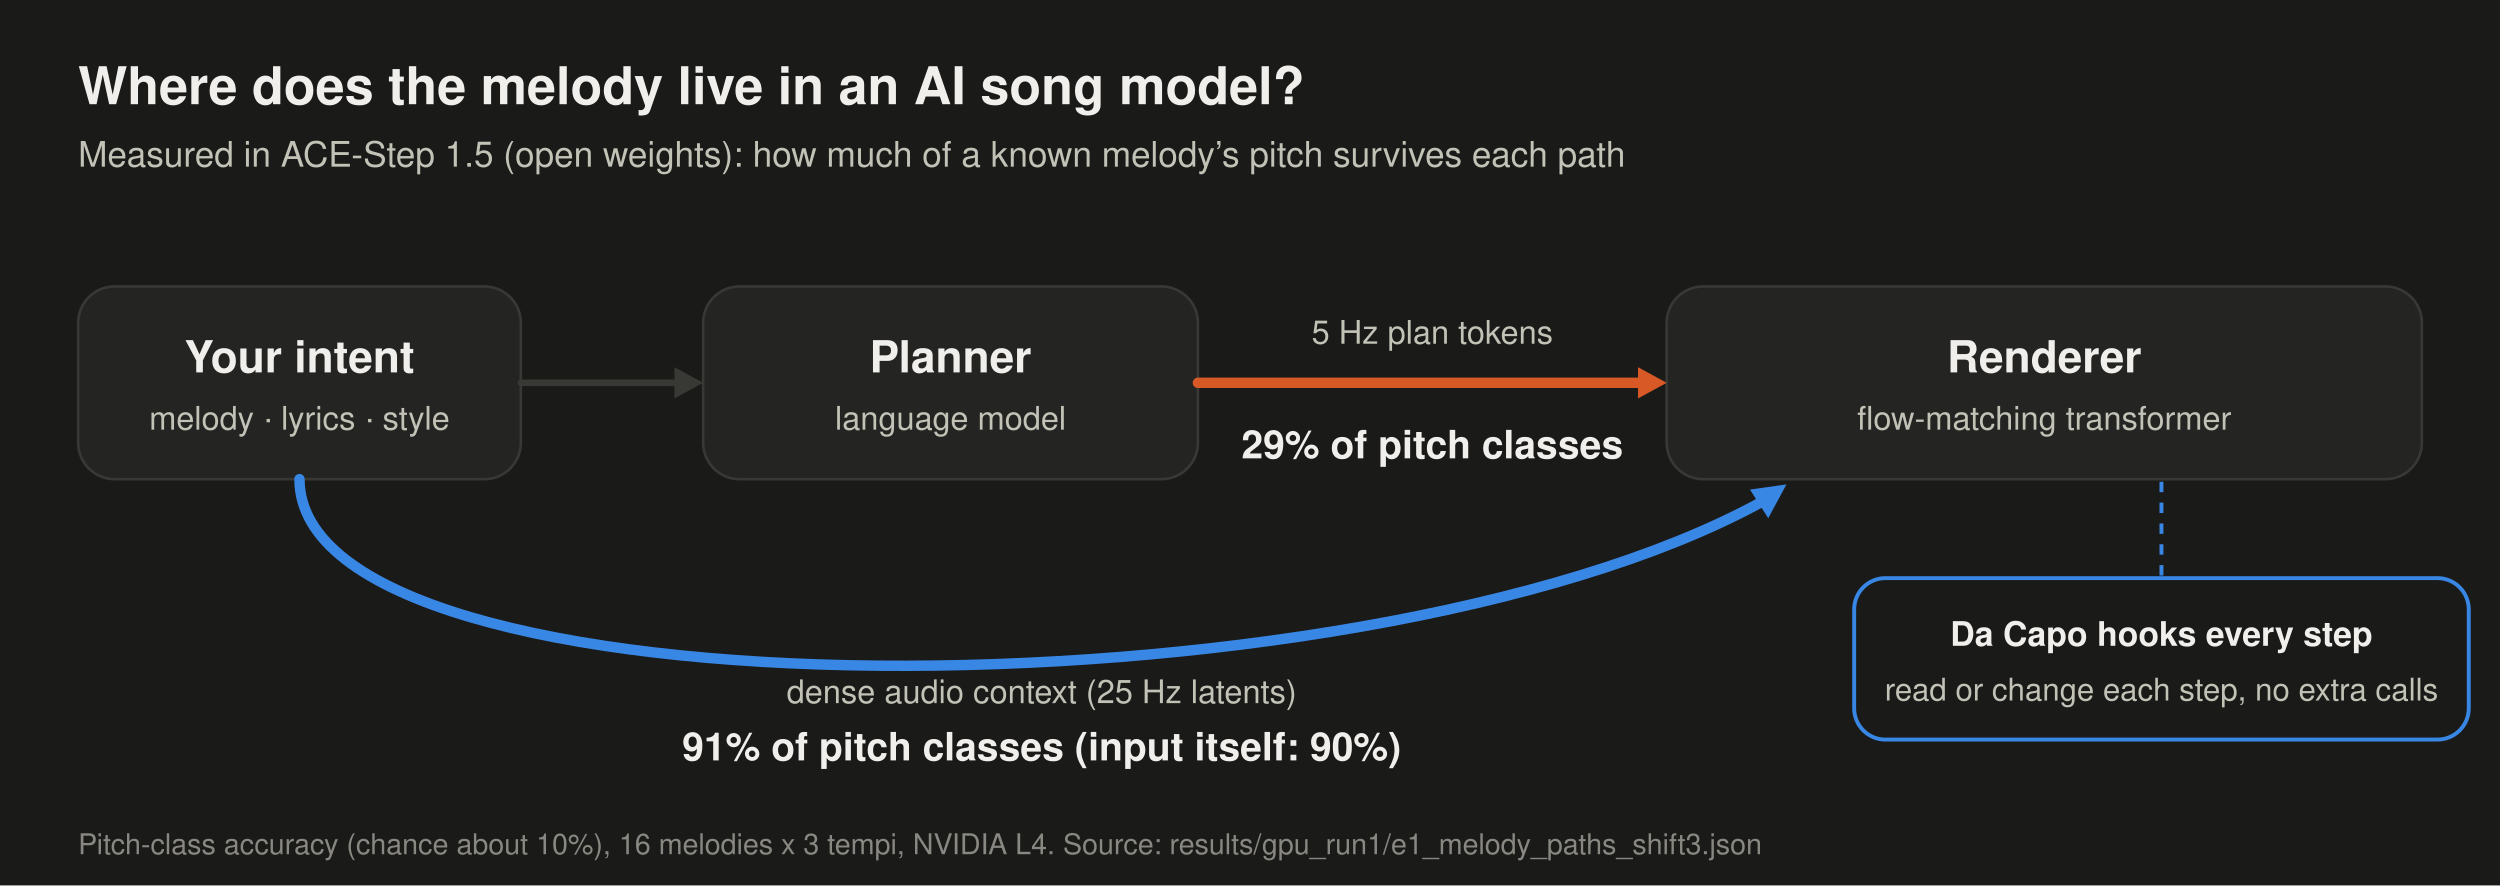
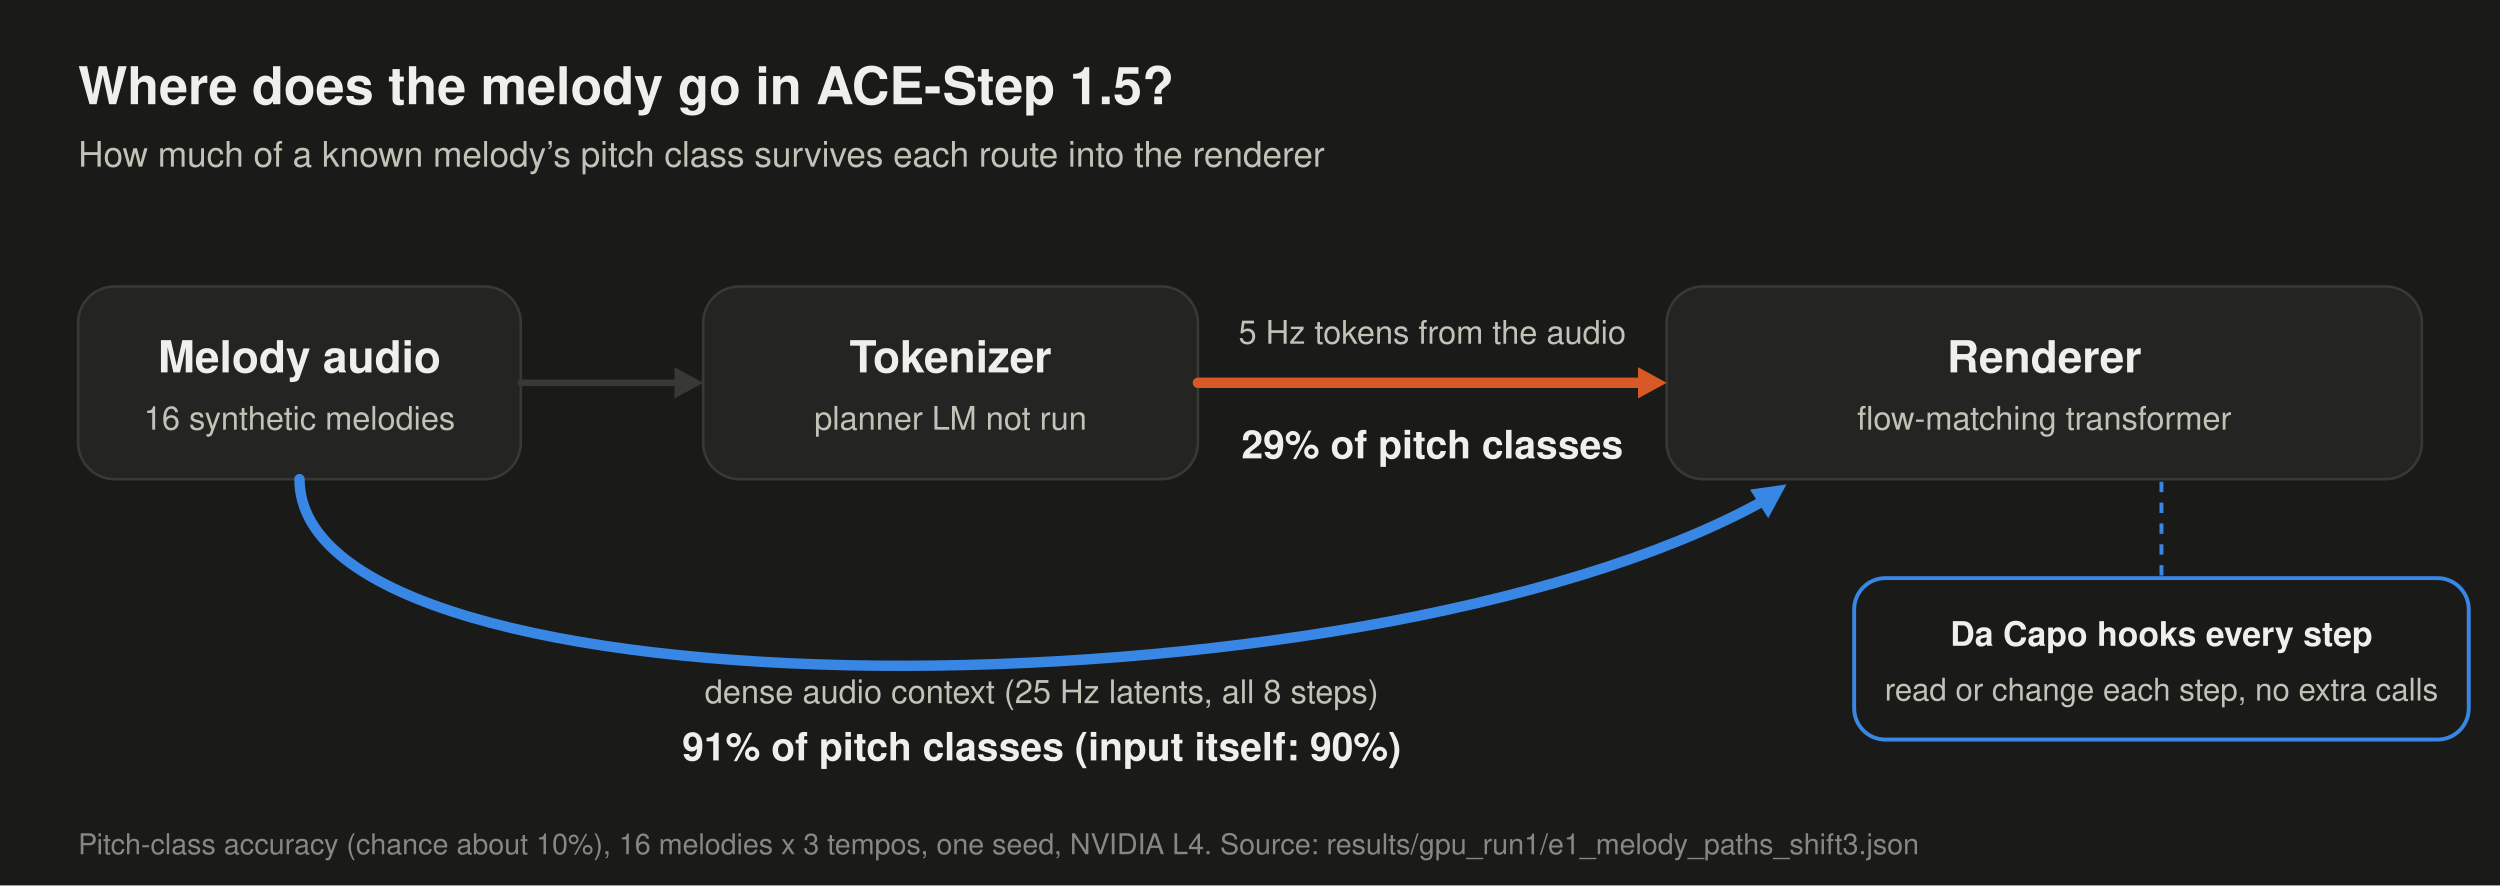
<svg xmlns="http://www.w3.org/2000/svg" viewBox="0 0 960 340" width="960" height="340" font-family="system-ui, -apple-system, Segoe UI, Helvetica, Arial, sans-serif">
  <rect width="960" height="340" fill="#1a1a19" />
-   <text x="30" y="40" font-size="20" font-weight="700" fill="#f0efec">Where does the melody live in an AI song model?</text>
-   <text x="30" y="64" font-size="13.5" fill="#c3c2b7">Measured in ACE-Step 1.5 (open weights): how much of a known melody’s pitch survives each path</text>
+   <text x="30" y="40" font-size="20" font-weight="700" fill="#f0efec">Where does the melody go in ACE-Step 1.5?</text>
+   <text x="30" y="64" font-size="13.5" fill="#c3c2b7">How much of a known melody’s pitch class survives each route into the renderer</text>
  <rect x="30" y="110" width="170" height="74" rx="14" fill="#242422" stroke="#383835" stroke-width="1" />
-   <text x="115.0" y="143.0" text-anchor="middle" font-size="17" font-weight="700" fill="#f0efec">Your intent</text>
-   <text x="115.0" y="165.0" text-anchor="middle" font-size="12.5" fill="#c3c2b7">melody · lyrics · style</text>
+   <text x="115.0" y="143.0" text-anchor="middle" font-size="17" font-weight="700" fill="#f0efec">Melody audio</text>
+   <text x="115.0" y="165.0" text-anchor="middle" font-size="12.5" fill="#c3c2b7">16 synthetic melodies</text>
  <rect x="270" y="110" width="190" height="74" rx="14" fill="#242422" stroke="#383835" stroke-width="1" />
-   <text x="365.0" y="143.0" text-anchor="middle" font-size="17" font-weight="700" fill="#f0efec">Planner</text>
-   <text x="365.0" y="165.0" text-anchor="middle" font-size="12.5" fill="#c3c2b7">language model</text>
+   <text x="365.0" y="143.0" text-anchor="middle" font-size="17" font-weight="700" fill="#f0efec">Tokenizer</text>
+   <text x="365.0" y="165.0" text-anchor="middle" font-size="12.5" fill="#c3c2b7">planner LM not run</text>
  <rect x="640" y="110" width="290" height="74" rx="14" fill="#242422" stroke="#383835" stroke-width="1" />
  <text x="785.0" y="143.0" text-anchor="middle" font-size="17" font-weight="700" fill="#f0efec">Renderer</text>
  <text x="785.0" y="165.0" text-anchor="middle" font-size="12.5" fill="#c3c2b7">flow-matching transformer</text>
  <line x1="200" y1="147" x2="261" y2="147" stroke="#383835" stroke-width="2.5" stroke-linecap="round" />
  <path d="M270 147 l-11 -6 v12 z" fill="#383835" />
  <line x1="460" y1="147" x2="631" y2="147" stroke="#d95926" stroke-width="4" stroke-linecap="round" />
  <path d="M640 147 l-11 -6 v12 z" fill="#d95926" />
-   <text x="550" y="132" text-anchor="middle" font-size="12.5" fill="#c3c2b7">5 Hz plan tokens</text>
+   <text x="550" y="132" text-anchor="middle" font-size="12.5" fill="#c3c2b7">5 Hz tokens from the audio</text>
  <text x="550" y="176" text-anchor="middle" font-size="15" font-weight="700" fill="#f0efec">29% of pitch classes</text>
  <path d="M115 184 C 115 278, 520 278, 676 193" fill="none" stroke="#3987e5" stroke-width="4" stroke-linecap="round" />
  <path d="M686 186 l-14 2 l7 11 z" fill="#3987e5" />
-   <text x="400" y="270" text-anchor="middle" font-size="12.5" fill="#c3c2b7">dense audio context (25 Hz latents)</text>
+   <text x="400" y="270" text-anchor="middle" font-size="12.5" fill="#c3c2b7">dense audio context (25 Hz latents, all 8 steps)</text>
  <text x="400" y="292" text-anchor="middle" font-size="15" font-weight="700" fill="#f0efec">91% of pitch classes (input itself: 90%)</text>
  <line x1="830" y1="185" x2="830" y2="222" stroke="#3987e5" stroke-width="1.5" stroke-dasharray="4 4" />
  <rect x="712" y="222" width="236" height="62" rx="12" fill="#1a1a19" stroke="#3987e5" stroke-width="1.5" />
  <text x="830" y="248" text-anchor="middle" font-size="13" font-weight="700" fill="#f0efec">Da Capo hooks every step</text>
  <text x="830" y="269" text-anchor="middle" font-size="12" fill="#c3c2b7">read or change each step, no extra calls</text>
-   <text x="30" y="328" font-size="11" fill="#898781">Pitch-class accuracy (chance about 10%), 16 melodies x 3 tempi, NVIDIA L4. Source: results/gpu_run1/e1_melody_paths_shift3.json</text>
+   <text x="30" y="328" font-size="11" fill="#898781">Pitch-class accuracy (chance about 10%), 16 melodies x 3 tempos, one seed, NVIDIA L4. Source: results/gpu_run1/e1_melody_paths_shift3.json</text>
</svg>
